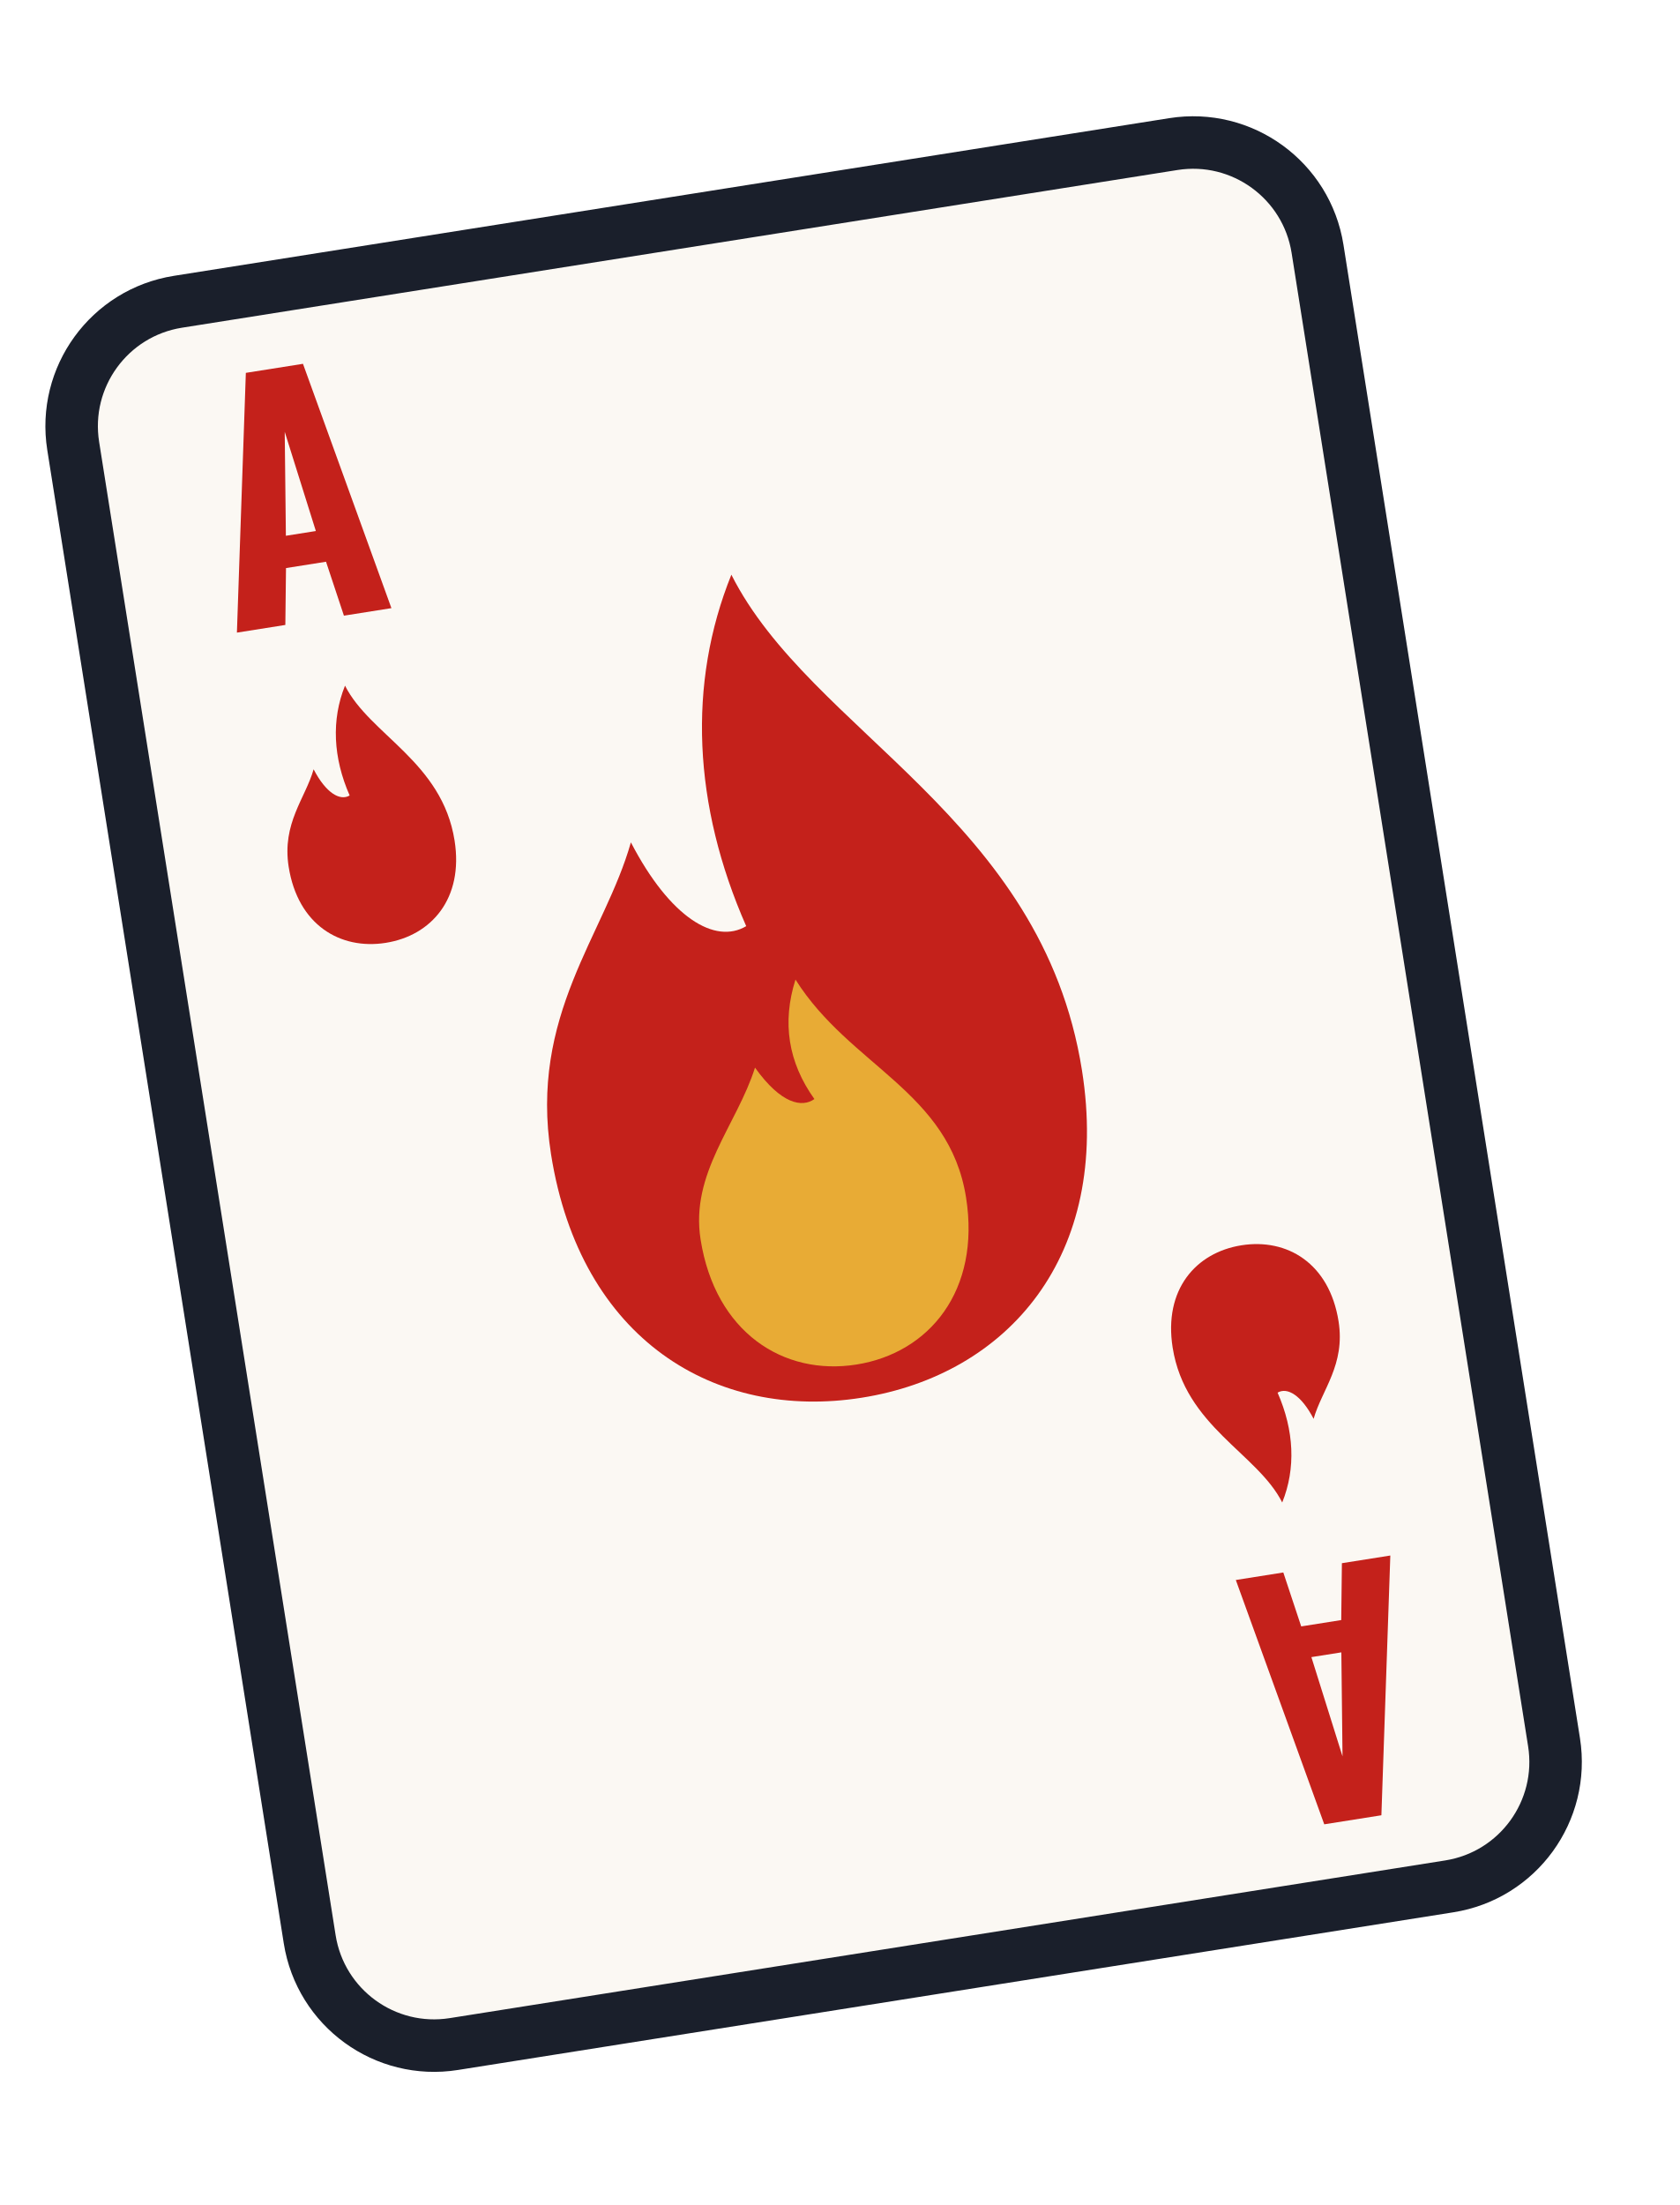
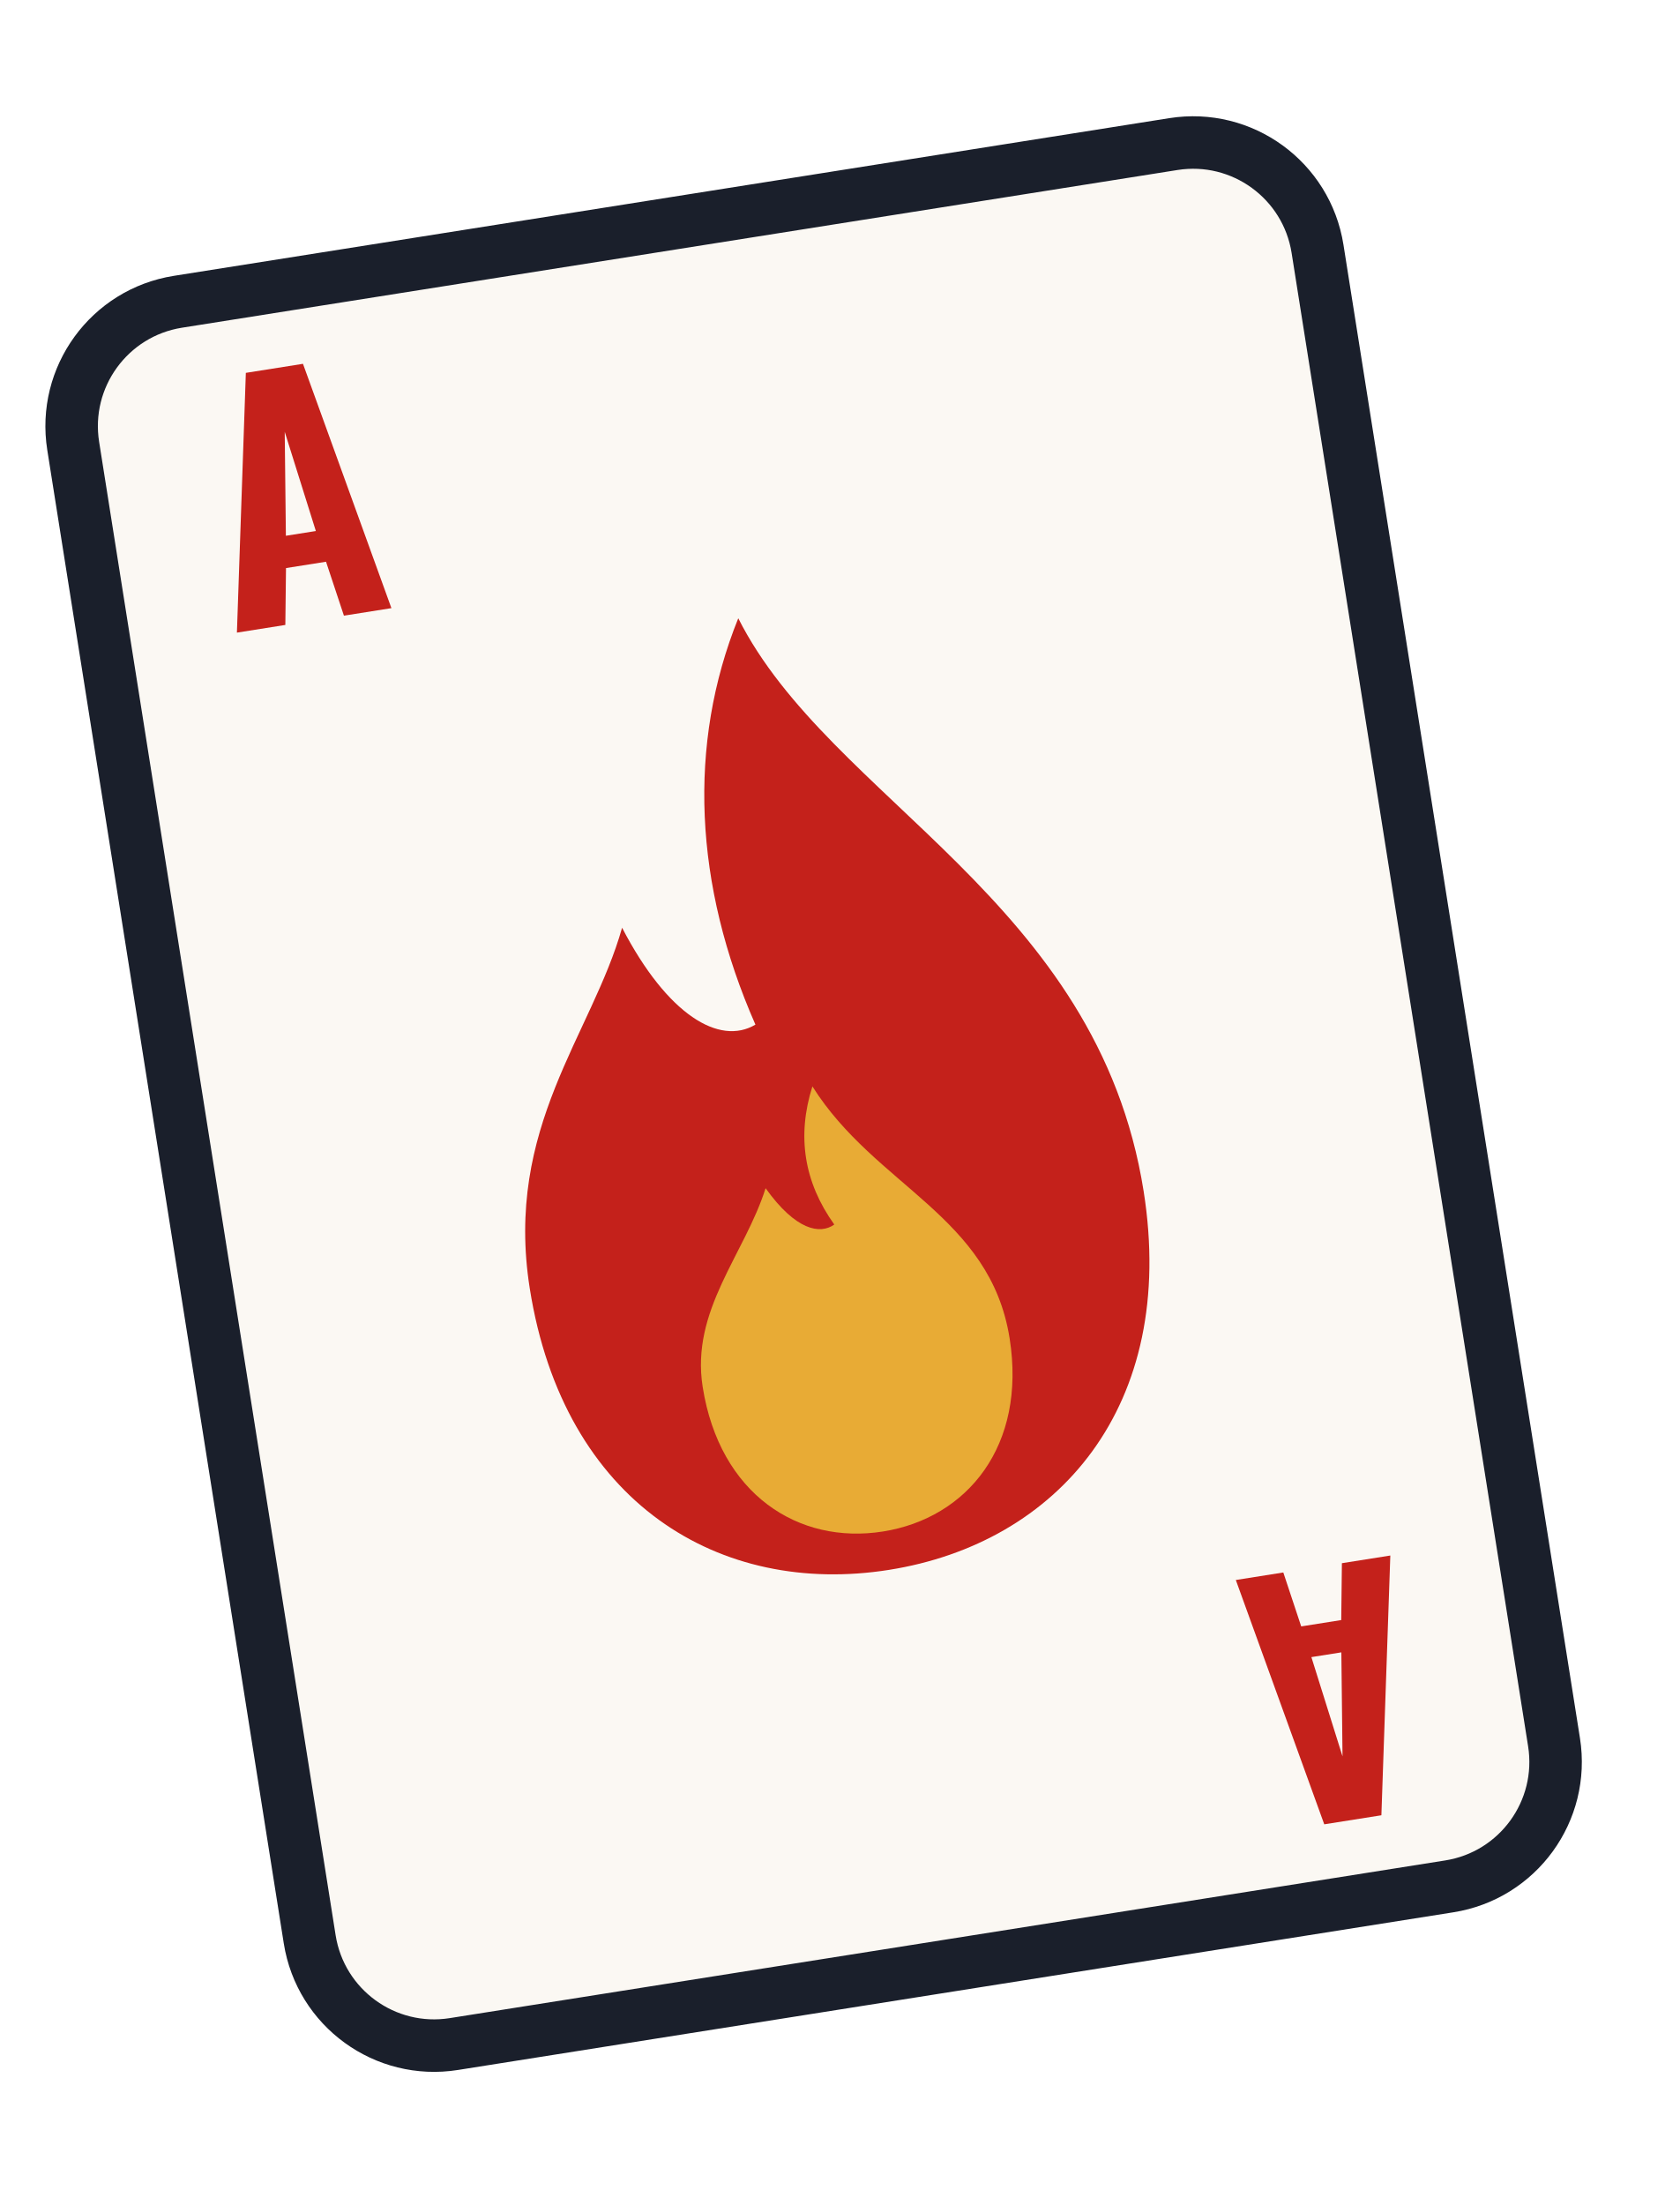
<svg xmlns="http://www.w3.org/2000/svg" viewBox="120 0 160 210" width="160" height="210" role="img" aria-label="Red Ass">
  <g transform="rotate(-9 200 120)">
    <rect x="140" y="20" width="120" height="168" rx="12" fill="#fbf8f3" stroke="#1a1f2b" stroke-width="5" />
-     <g>
-       <path fill="#c4211b" d="M152.62 52 157.33 27.7H162.84L167.52 52H162.94L162.06 46.66H158.2L157.29 52ZM158.67 43.62H161.56L160.11 33.82Z" />
-       <path fill="#c4211b" transform="translate(152 58) scale(.2)" d="M50 3C58 28 90 46 90 84C90 112 72 127 50 127C28 127 10 112 10 84C10 63 23 53 29 40C33 52 39 57 44 55C39 36 41 18 50 3Z" />
-     </g>
-     <g transform="rotate(180 200 104)">
-       <path fill="#c4211b" d="M152.62 52 157.33 27.7H162.84L167.52 52H162.94L162.06 46.66H158.2L157.29 52ZM158.67 43.62H161.56L160.11 33.82Z" />
-       <path fill="#c4211b" transform="translate(152 58) scale(.2)" d="M50 3C58 28 90 46 90 84C90 112 72 127 50 127C28 127 10 112 10 84C10 63 23 53 29 40C33 52 39 57 44 55C39 36 41 18 50 3Z" />
-     </g>
-     <g transform="translate(168 52) scale(.64)">
+     <path fill="#c4211b" d="M152.62 52 157.33 27.7H162.84L167.52 52H162.94L162.06 46.66H158.2L157.29 52ZM158.67 43.62H161.56L160.11 33.82Z" />
+     <path fill="#c4211b" transform="rotate(180 200 104)" d="M152.62 52 157.33 27.7H162.84L167.52 52H162.94L162.06 46.66H158.2L157.29 52ZM158.67 43.62H161.56L160.11 33.82Z" />
+     <g transform="translate(163.00 55.90) scale(0.74)">
      <path fill="#c4211b" d="M50 3C58 28 90 46 90 84C90 112 72 127 50 127C28 127 10 112 10 84C10 63 23 53 29 40C33 52 39 57 44 55C39 36 41 18 50 3Z" />
      <path fill="#e8ab35" d="M50 64C56 78 70 84 70 100C70 114 61 122 50 122C39 122 30 114 30 100C30 90 38 84 42 76C45 82 48 83 50 82C47 76 47 70 50 64Z" />
    </g>
  </g>
</svg>
